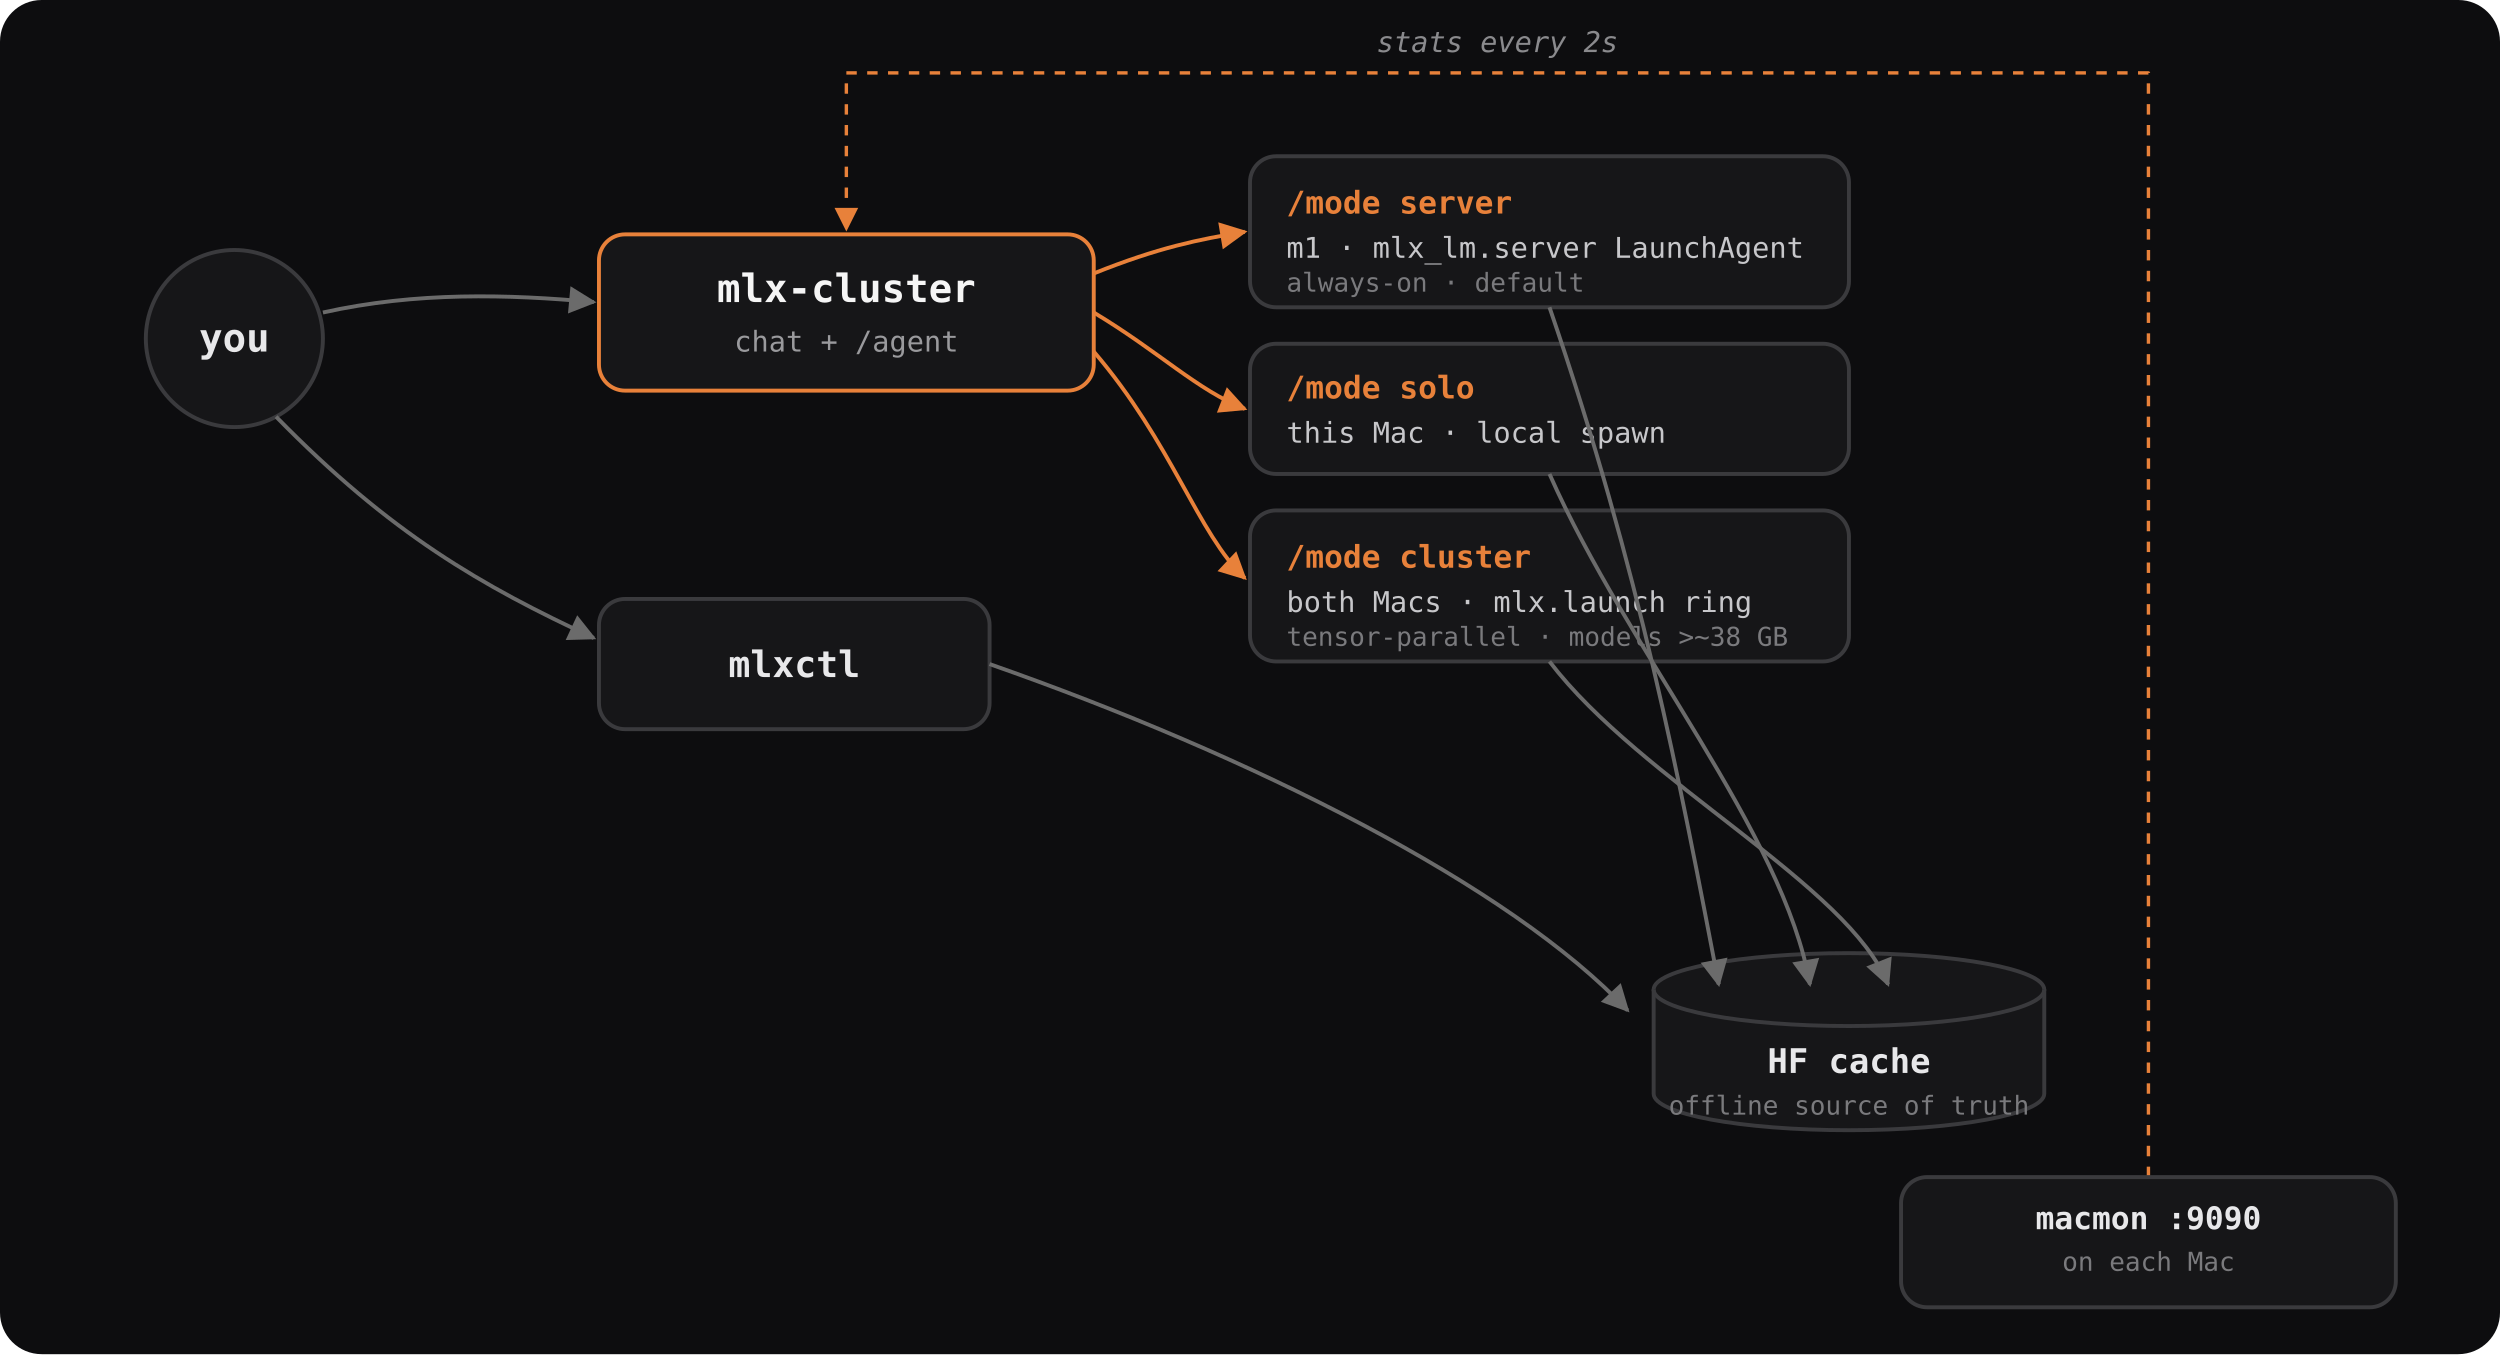
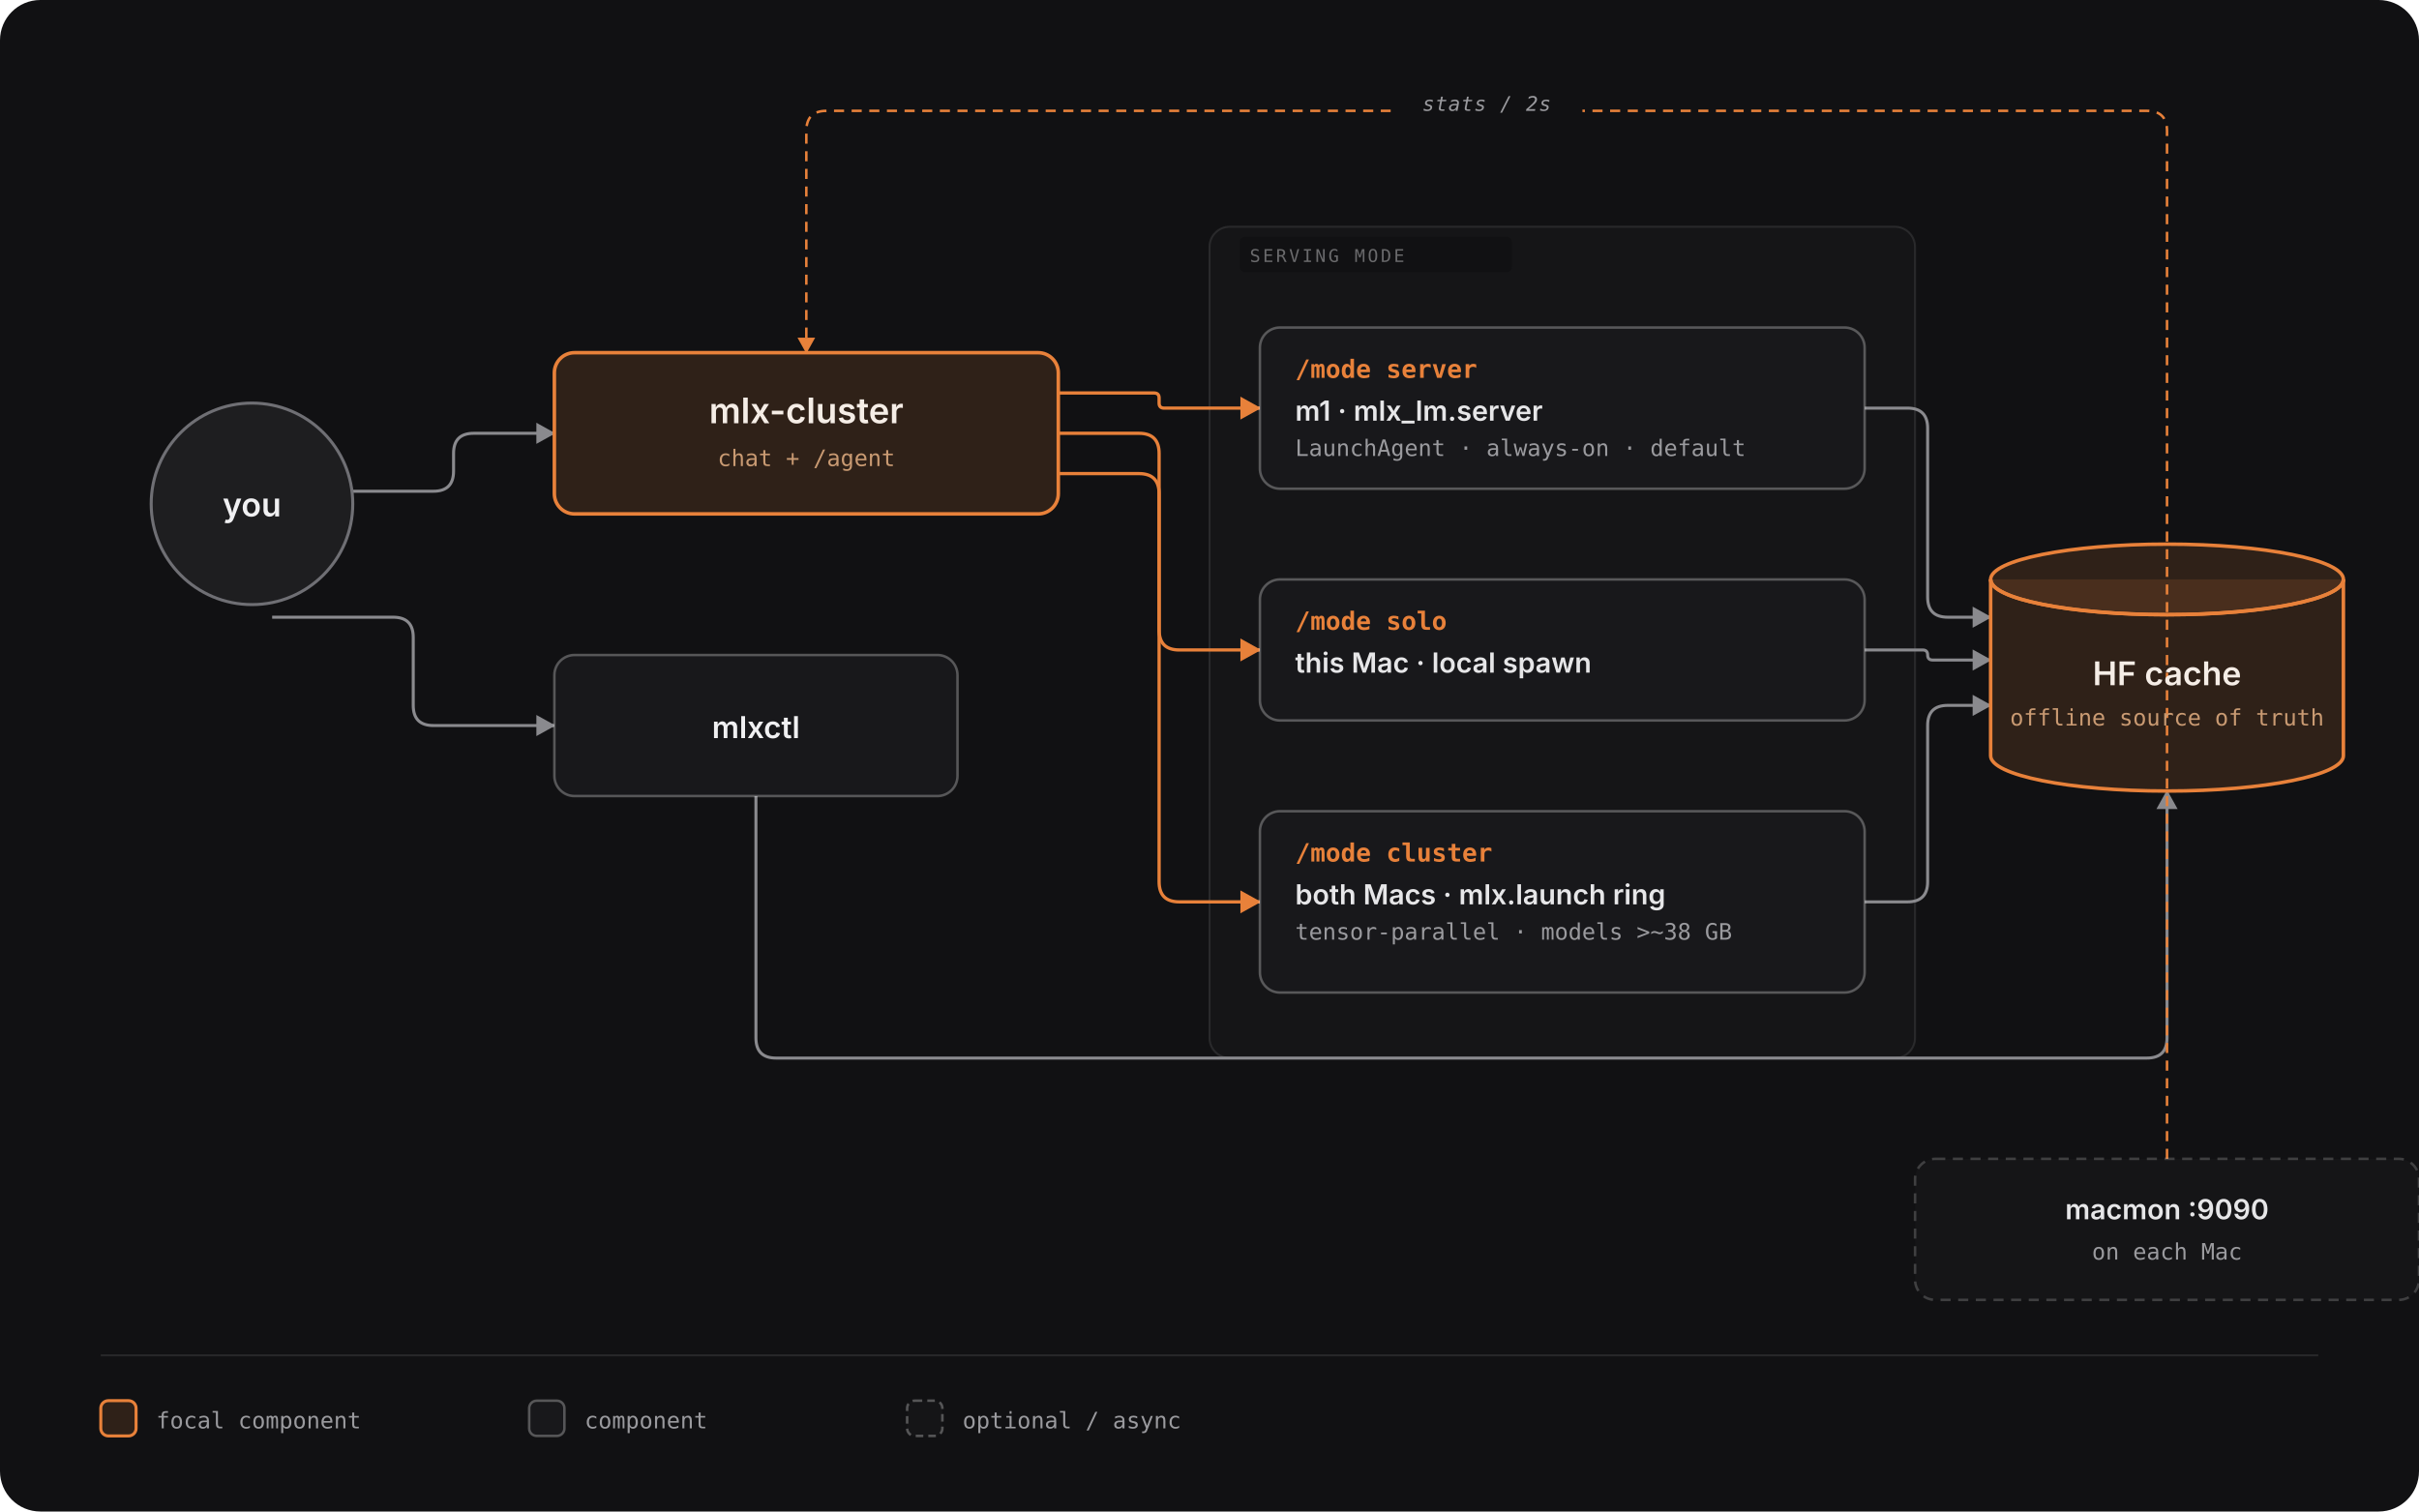
- <svg xmlns="http://www.w3.org/2000/svg" viewBox="0 0 960 520" font-family="'SF Mono', 'JetBrains Mono', Menlo, Consolas, monospace">
+ <svg xmlns="http://www.w3.org/2000/svg" viewBox="0 0 960 600" role="img" aria-labelledby="arch-title arch-desc" font-family="'Geist', -apple-system, BlinkMacSystemFont, sans-serif">
  <defs>
-     <marker id="arrow" viewBox="0 0 10 10" refX="9" refY="5" markerWidth="7" markerHeight="7" orient="auto-start-reverse">
-       <path d="M0,0 L10,5 L0,10 z" fill="#6b6b6b" />
+     <marker id="arrow" viewBox="0 0 10 10" refX="8.5" refY="5" markerWidth="7" markerHeight="7" orient="auto-start-reverse">
+       <path d="M0,0 L9,5 L0,10 z" fill="#8a8a8e" />
    </marker>
-     <marker id="arrowOrange" viewBox="0 0 10 10" refX="9" refY="5" markerWidth="7" markerHeight="7" orient="auto-start-reverse">
-       <path d="M0,0 L10,5 L0,10 z" fill="#e8813a" />
+     <marker id="arrow-accent" viewBox="0 0 10 10" refX="8.5" refY="5" markerWidth="7" markerHeight="7" orient="auto-start-reverse">
+       <path d="M0,0 L9,5 L0,10 z" fill="#e8813a" />
    </marker>
  </defs>
-   <rect x="0" y="0" width="960" height="520" rx="16" fill="#0d0d0f" />
-   <path d="M825,452 L825,28 L325,28 L325,88" fill="none" stroke="#e8813a" stroke-width="1.3" stroke-dasharray="4 4" stroke-linejoin="round" marker-end="url(#arrowOrange)" />
-   <text x="575" y="20" text-anchor="middle" fill="#8a8a8d" font-size="11" font-style="italic">stats every 2s</text>
-   <circle cx="90" cy="130" r="34" fill="#161618" stroke="#3a3a3d" stroke-width="1.5" />
-   <text x="90" y="135" text-anchor="middle" fill="#e8e8ea" font-size="15" font-weight="600">you</text>
-   <path d="M124,120 C160,112 195,113 228,116" fill="none" stroke="#6b6b6b" stroke-width="1.5" marker-end="url(#arrow)" />
-   <path d="M106,160 C150,205 185,225 228,245" fill="none" stroke="#6b6b6b" stroke-width="1.5" marker-end="url(#arrow)" />
-   <rect x="230" y="90" width="190" height="60" rx="10" fill="#161618" stroke="#e8813a" stroke-width="1.5" />
-   <text x="325" y="116" text-anchor="middle" fill="#f5f5f5" font-size="15" font-weight="700">mlx-cluster</text>
-   <text x="325" y="135" text-anchor="middle" fill="#9a9a9d" font-size="11">chat + /agent</text>
-   <rect x="230" y="230" width="150" height="50" rx="10" fill="#161618" stroke="#3a3a3d" stroke-width="1.5" />
-   <text x="305" y="260" text-anchor="middle" fill="#e8e8ea" font-size="14" font-weight="600">mlxctl</text>
-   <rect x="480" y="60" width="230" height="58" rx="10" fill="#161618" stroke="#3a3a3d" stroke-width="1.5" />
-   <text x="494" y="82" fill="#e8813a" font-size="12" font-weight="700">/mode server</text>
-   <text x="494" y="99" fill="#c7c7ca" font-size="11">m1 · mlx_lm.server LaunchAgent</text>
-   <text x="494" y="112" fill="#7a7a7d" font-size="10">always-on · default</text>
-   <rect x="480" y="132" width="230" height="50" rx="10" fill="#161618" stroke="#3a3a3d" stroke-width="1.5" />
-   <text x="494" y="153" fill="#e8813a" font-size="12" font-weight="700">/mode solo</text>
-   <text x="494" y="170" fill="#c7c7ca" font-size="11">this Mac · local spawn</text>
-   <rect x="480" y="196" width="230" height="58" rx="10" fill="#161618" stroke="#3a3a3d" stroke-width="1.5" />
-   <text x="494" y="218" fill="#e8813a" font-size="12" font-weight="700">/mode cluster</text>
-   <text x="494" y="235" fill="#c7c7ca" font-size="11">both Macs · mlx.launch ring</text>
-   <text x="494" y="248" fill="#7a7a7d" font-size="10">tensor-parallel · models &gt;~38 GB</text>
-   <path d="M420,105 C445,95 460,92 478,89" fill="none" stroke="#e8813a" stroke-width="1.5" marker-end="url(#arrowOrange)" />
-   <path d="M420,120 C445,135 460,150 478,157" fill="none" stroke="#e8813a" stroke-width="1.5" marker-end="url(#arrowOrange)" />
-   <path d="M420,135 C450,170 460,205 478,222" fill="none" stroke="#e8813a" stroke-width="1.5" marker-end="url(#arrowOrange)" />
+   <rect x="0" y="0" width="960" height="600" rx="16" fill="#111113" />
+   <rect x="480" y="90" width="280" height="330" rx="8" fill="rgba(240,240,242,0.02)" stroke="rgba(240,240,242,0.10)" stroke-width="0.8" />
+   <rect x="492" y="94" width="108" height="14" rx="2" fill="#111113" />
+   <text x="496" y="104" fill="rgba(240,240,242,0.40)" font-size="7" font-family="'Geist Mono', ui-monospace, monospace" letter-spacing="0.14em">SERVING MODE</text>
+   <path d="M140,195 H172 Q180,195 180,187 V180 Q180,172 188,172 H220" fill="none" stroke="#8a8a8e" stroke-width="1.2" marker-end="url(#arrow)" />
+   <path d="M108,245 H156 Q164,245 164,253 V280 Q164,288 172,288 H220" fill="none" stroke="#8a8a8e" stroke-width="1.2" marker-end="url(#arrow)" />
+   <path d="M420,156 H458 Q460,156 460,158 V160 Q460,162 462,162 H500" fill="none" stroke="#e8813a" stroke-width="1.3" marker-end="url(#arrow-accent)" />
+   <path d="M420,172 H452 Q460,172 460,180 V250 Q460,258 468,258 H500" fill="none" stroke="#e8813a" stroke-width="1.3" marker-end="url(#arrow-accent)" />
+   <path d="M420,188 H452 Q460,188 460,196 V350 Q460,358 468,358 H500" fill="none" stroke="#e8813a" stroke-width="1.3" marker-end="url(#arrow-accent)" />
+   <path d="M740,162 H757 Q765,162 765,170 V237 Q765,245 773,245 H790" fill="none" stroke="#8a8a8e" stroke-width="1.2" marker-end="url(#arrow)" />
+   <path d="M740,258 H763 Q765,258 765,260 V260 Q765,262 767,262 H790" fill="none" stroke="#8a8a8e" stroke-width="1.2" marker-end="url(#arrow)" />
+   <path d="M740,358 H757 Q765,358 765,350 V288 Q765,280 773,280 H790" fill="none" stroke="#8a8a8e" stroke-width="1.2" marker-end="url(#arrow)" />
+   <path d="M300,316 V412 Q300,420 308,420 H852 Q860,420 860,412 V314" fill="none" stroke="#8a8a8e" stroke-width="1.2" marker-end="url(#arrow)" />
+   <path d="M860,460 V52 Q860,44 852,44 H328 Q320,44 320,52 V140" fill="none" stroke="#e8813a" stroke-width="1" stroke-dasharray="4,3" marker-end="url(#arrow-accent)" />
+   <rect x="552" y="34" width="76" height="13" rx="2" fill="#111113" />
+   <text x="590" y="44" text-anchor="middle" fill="#9a9a9e" font-size="8" font-style="italic" font-family="'Geist Mono', ui-monospace, monospace" letter-spacing="0.04em">stats / 2s</text>
+   <circle cx="100" cy="200" r="40" fill="rgba(154,154,158,0.10)" stroke="#6f6f74" stroke-width="1.2" />
+   <text x="100" y="205" text-anchor="middle" fill="#f0f0f2" font-size="13" font-weight="600">you</text>
+   <rect x="220" y="140" width="200" height="64" rx="8" fill="rgba(232,129,58,0.14)" stroke="#e8813a" stroke-width="1.4" />
+   <text x="320" y="168" text-anchor="middle" fill="#f5ede6" font-size="14" font-weight="600">mlx-cluster</text>
+   <text x="320" y="185" text-anchor="middle" fill="#c99a72" font-size="9" font-family="'Geist Mono', ui-monospace, monospace">chat + /agent</text>
+   <rect x="220" y="260" width="160" height="56" rx="8" fill="#18181b" stroke="rgba(240,240,242,0.30)" stroke-width="1" />
+   <text x="300" y="293" text-anchor="middle" fill="#f0f0f2" font-size="12" font-weight="600">mlxctl</text>
+   <rect x="500" y="130" width="240" height="64" rx="8" fill="#18181b" stroke="rgba(240,240,242,0.30)" stroke-width="1" />
+   <text x="514" y="150" fill="#e8813a" font-size="10" font-weight="600" font-family="'Geist Mono', ui-monospace, monospace">/mode server</text>
+   <text x="514" y="167" fill="#e6e6e8" font-size="11" font-weight="600">m1 · mlx_lm.server</text>
+   <text x="514" y="181" fill="#9a9a9e" font-size="9" font-family="'Geist Mono', ui-monospace, monospace">LaunchAgent · always-on · default</text>
+   <rect x="500" y="230" width="240" height="56" rx="8" fill="#18181b" stroke="rgba(240,240,242,0.30)" stroke-width="1" />
+   <text x="514" y="250" fill="#e8813a" font-size="10" font-weight="600" font-family="'Geist Mono', ui-monospace, monospace">/mode solo</text>
+   <text x="514" y="267" fill="#e6e6e8" font-size="11" font-weight="600">this Mac · local spawn</text>
+   <rect x="500" y="322" width="240" height="72" rx="8" fill="#18181b" stroke="rgba(240,240,242,0.30)" stroke-width="1" />
+   <text x="514" y="342" fill="#e8813a" font-size="10" font-weight="600" font-family="'Geist Mono', ui-monospace, monospace">/mode cluster</text>
+   <text x="514" y="359" fill="#e6e6e8" font-size="11" font-weight="600">both Macs · mlx.launch ring</text>
+   <text x="514" y="373" fill="#9a9a9e" font-size="9" font-family="'Geist Mono', ui-monospace, monospace">tensor-parallel · models &gt;~38 GB</text>
  <g>
-     <path d="M635,380 a75,14 0 1,0 150,0 a75,14 0 1,0 -150,0" fill="#161618" stroke="#3a3a3d" stroke-width="1.5" />
-     <path d="M635,380 v40 a75,14 0 0,0 150,0 v-40" fill="#161618" stroke="#3a3a3d" stroke-width="1.5" />
-     <path d="M635,380 a75,14 0 1,0 150,0" fill="none" stroke="#3a3a3d" stroke-width="1.5" />
-     <text x="710" y="412" text-anchor="middle" fill="#e8e8ea" font-size="13" font-weight="600">HF cache</text>
-     <text x="710" y="428" text-anchor="middle" fill="#7a7a7d" font-size="10">offline source of truth</text>
+     <path d="M790,230 a70,14 0 1,0 140,0 a70,14 0 1,0 -140,0" fill="rgba(232,129,58,0.14)" stroke="#e8813a" stroke-width="1.4" />
+     <path d="M790,230 v70 a70,14 0 0,0 140,0 v-70" fill="rgba(232,129,58,0.14)" stroke="#e8813a" stroke-width="1.4" />
+     <path d="M790,230 a70,14 0 1,0 140,0" fill="none" stroke="#e8813a" stroke-width="1.4" />
+     <text x="860" y="272" text-anchor="middle" fill="#f5ede6" font-size="13" font-weight="600">HF cache</text>
+     <text x="860" y="288" text-anchor="middle" fill="#c99a72" font-size="9" font-family="'Geist Mono', ui-monospace, monospace">offline source of truth</text>
  </g>
-   <path d="M595,118 C630,220 645,300 660,378" fill="none" stroke="#6b6b6b" stroke-width="1.5" marker-end="url(#arrow)" />
-   <path d="M595,182 C625,250 685,320 695,378" fill="none" stroke="#6b6b6b" stroke-width="1.5" marker-end="url(#arrow)" />
-   <path d="M595,254 C630,300 710,340 725,378" fill="none" stroke="#6b6b6b" stroke-width="1.5" marker-end="url(#arrow)" />
-   <path d="M380,255 C480,290 580,340 625,388" fill="none" stroke="#6b6b6b" stroke-width="1.5" marker-end="url(#arrow)" />
-   <rect x="730" y="452" width="190" height="50" rx="10" fill="#161618" stroke="#3a3a3d" stroke-width="1.5" />
-   <text x="825" y="472" text-anchor="middle" fill="#e8e8ea" font-size="12" font-weight="600">macmon :9090</text>
-   <text x="825" y="488" text-anchor="middle" fill="#7a7a7d" font-size="10">on each Mac</text>
+   <rect x="760" y="460" width="200" height="56" rx="8" fill="rgba(240,240,242,0.02)" stroke="rgba(240,240,242,0.20)" stroke-width="1" stroke-dasharray="4,3" />
+   <text x="860" y="484" text-anchor="middle" fill="#e6e6e8" font-size="11" font-weight="600">macmon :9090</text>
+   <text x="860" y="500" text-anchor="middle" fill="#9a9a9e" font-size="9" font-family="'Geist Mono', ui-monospace, monospace">on each Mac</text>
+   <line x1="40" y1="538" x2="920" y2="538" stroke="rgba(240,240,242,0.10)" stroke-width="0.8" />
+   <rect x="40" y="556" width="14" height="14" rx="3" fill="rgba(232,129,58,0.14)" stroke="#e8813a" stroke-width="1.2" />
+   <text x="62" y="567" fill="#9a9a9e" font-size="9" font-family="'Geist Mono', ui-monospace, monospace">focal component</text>
+   <rect x="210" y="556" width="14" height="14" rx="3" fill="#18181b" stroke="rgba(240,240,242,0.30)" stroke-width="1" />
+   <text x="232" y="567" fill="#9a9a9e" font-size="9" font-family="'Geist Mono', ui-monospace, monospace">component</text>
+   <rect x="360" y="556" width="14" height="14" rx="3" fill="rgba(240,240,242,0.02)" stroke="rgba(240,240,242,0.30)" stroke-width="1" stroke-dasharray="3,2" />
+   <text x="382" y="567" fill="#9a9a9e" font-size="9" font-family="'Geist Mono', ui-monospace, monospace">optional / async</text>
</svg>
